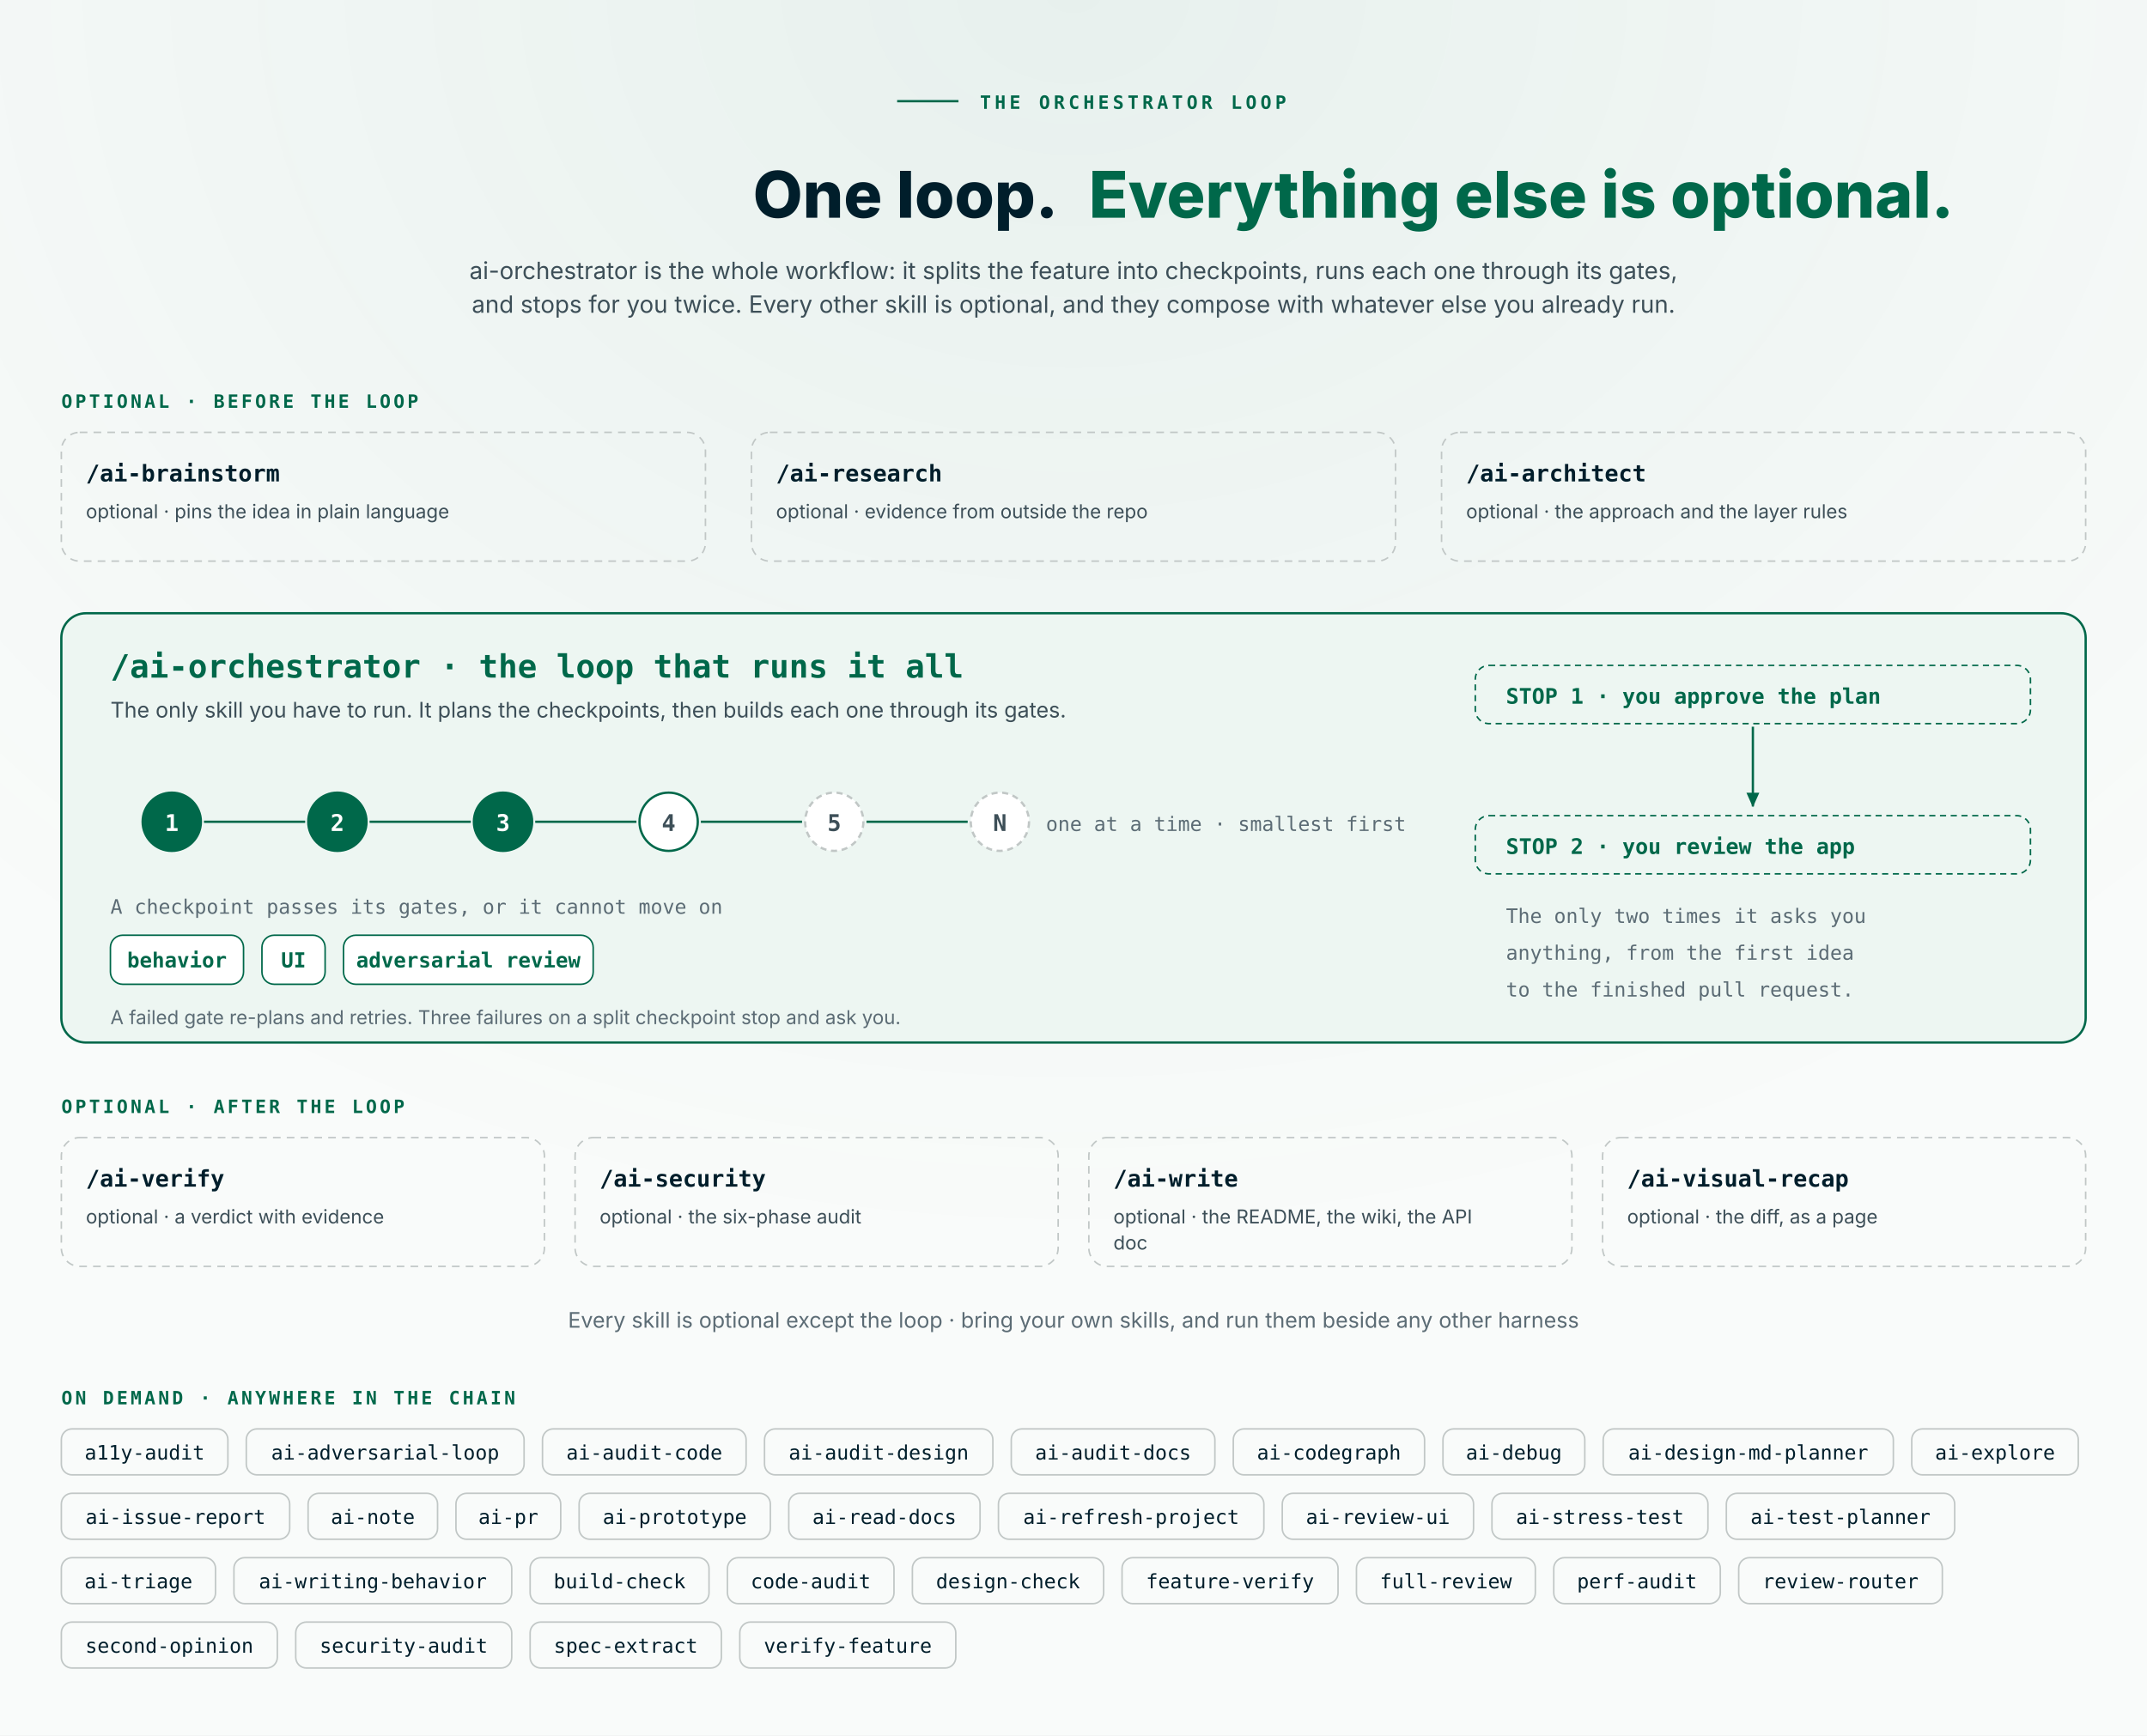
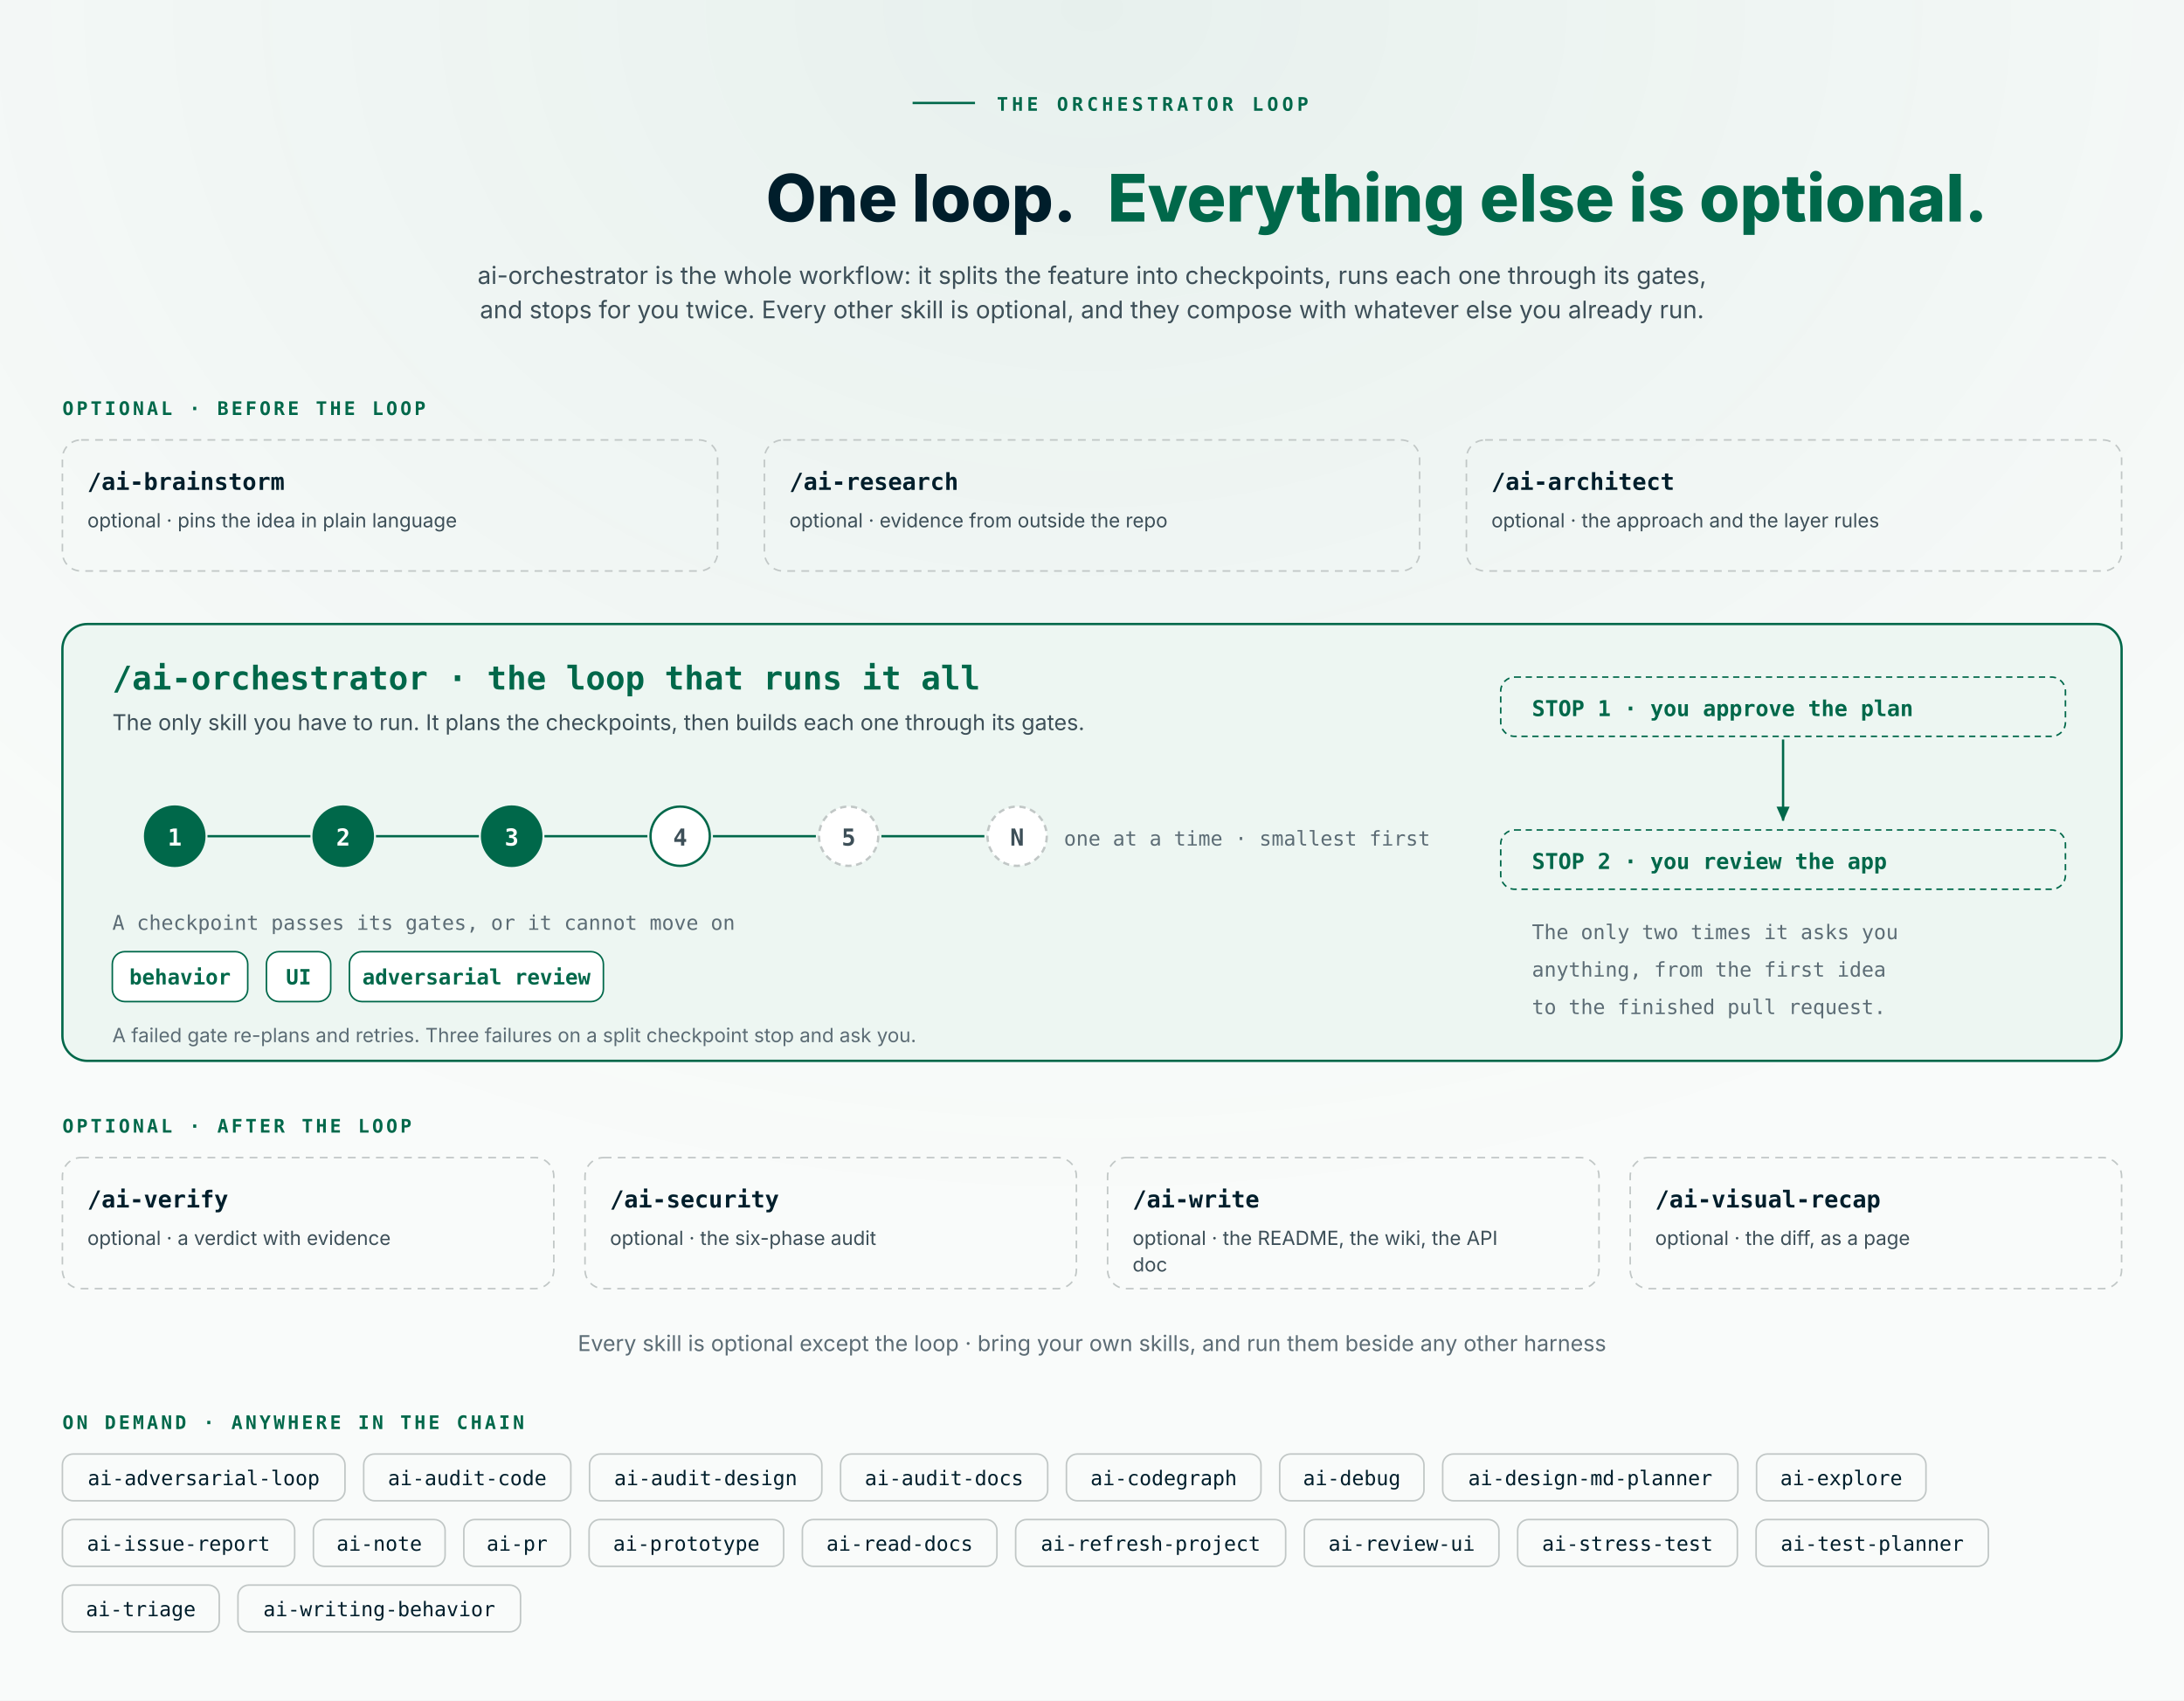
- <svg xmlns="http://www.w3.org/2000/svg" viewBox="0 0 1400 1132" width="1400" height="1132" role="img">
+ <svg xmlns="http://www.w3.org/2000/svg" viewBox="0 0 1400 1090" width="1400" height="1090" role="img">
  <defs>
    <marker id="head" viewBox="0 0 10 10" refX="8.5" refY="5" markerWidth="7" markerHeight="7" orient="auto-start-reverse">
      <path d="M 0 1 L 9 5 L 0 9 z" fill="#00684A" />
    </marker>
  </defs>
-   <rect width="1400" height="1132" fill="#F9FBFA" />
+   <rect width="1400" height="1090" fill="#F9FBFA" />
  <defs>
    <radialGradient id="tint" cx="50%" cy="0%" r="72%">
      <stop offset="0%" stop-color="#00684A" stop-opacity="0.07" />
      <stop offset="100%" stop-color="#00684A" stop-opacity="0" />
    </radialGradient>
  </defs>
-   <rect width="1400" height="1132" fill="url(#tint)" />
+   <rect width="1400" height="1090" fill="url(#tint)" />
  <path d="M 585 66 L 625 66" stroke="#00684A" stroke-width="1.5" />
  <text x="639" y="71" font-family="'JetBrains Mono','Fira Code','SF Mono',ui-monospace,monospace" font-size="12" fill="#00684A" font-weight="700" letter-spacing="2.4">THE ORCHESTRATOR LOOP</text>
  <text x="690" y="142" font-family="-apple-system,BlinkMacSystemFont,'Segoe UI',sans-serif" font-size="42" fill="#001E2B" font-weight="800" text-anchor="end">One loop.</text>
  <text x="710" y="142" font-family="-apple-system,BlinkMacSystemFont,'Segoe UI',sans-serif" font-size="42" fill="#00684A" font-weight="800" text-anchor="start">Everything else is optional.</text>
  <text x="700" y="182" font-family="-apple-system,BlinkMacSystemFont,'Segoe UI',sans-serif" font-size="15.5" fill="#3D4F58" text-anchor="middle">ai-orchestrator is the whole workflow: it splits the feature into checkpoints, runs each one through its gates,</text>
  <text x="700" y="204" font-family="-apple-system,BlinkMacSystemFont,'Segoe UI',sans-serif" font-size="15.5" fill="#3D4F58" text-anchor="middle">and stops for you twice. Every other skill is optional, and they compose with whatever else you already run.</text>
  <text x="40" y="266" font-family="'JetBrains Mono','Fira Code','SF Mono',ui-monospace,monospace" font-size="12" fill="#00684A" font-weight="700" letter-spacing="1.8">OPTIONAL · BEFORE THE LOOP</text>
  <rect x="40" y="282" width="420" height="84" rx="12" fill="none" stroke="#C1C7C6" stroke-dasharray="5 4" />
  <text x="56" y="314" font-family="'JetBrains Mono','Fira Code','SF Mono',ui-monospace,monospace" font-size="15" fill="#001E2B" font-weight="700">/ai-brainstorm</text>
  <text x="56" y="338" font-family="-apple-system,BlinkMacSystemFont,'Segoe UI',sans-serif" font-size="12.5" fill="#3D4F58">optional · pins the idea in plain language</text>
  <rect x="490" y="282" width="420" height="84" rx="12" fill="none" stroke="#C1C7C6" stroke-dasharray="5 4" />
  <text x="506" y="314" font-family="'JetBrains Mono','Fira Code','SF Mono',ui-monospace,monospace" font-size="15" fill="#001E2B" font-weight="700">/ai-research</text>
  <text x="506" y="338" font-family="-apple-system,BlinkMacSystemFont,'Segoe UI',sans-serif" font-size="12.5" fill="#3D4F58">optional · evidence from outside the repo</text>
  <rect x="940" y="282" width="420" height="84" rx="12" fill="none" stroke="#C1C7C6" stroke-dasharray="5 4" />
  <text x="956" y="314" font-family="'JetBrains Mono','Fira Code','SF Mono',ui-monospace,monospace" font-size="15" fill="#001E2B" font-weight="700">/ai-architect</text>
  <text x="956" y="338" font-family="-apple-system,BlinkMacSystemFont,'Segoe UI',sans-serif" font-size="12.5" fill="#3D4F58">optional · the approach and the layer rules</text>
  <rect x="40" y="400" width="1320" height="280" rx="16" fill="#EDF6F2" stroke="#00684A" stroke-width="1.5" />
  <text x="72" y="442" font-family="'JetBrains Mono','Fira Code','SF Mono',ui-monospace,monospace" font-size="21" fill="#00684A" font-weight="700">/ai-orchestrator · the loop that runs it all</text>
  <text x="72" y="468" font-family="-apple-system,BlinkMacSystemFont,'Segoe UI',sans-serif" font-size="14" fill="#3D4F58">The only skill you have to run. It plans the checkpoints, then builds each one through its gates.</text>
  <circle cx="112" cy="536" r="19" fill="#00684A" stroke="#00684A" stroke-width="1.5" />
  <text x="112" y="542" font-family="'JetBrains Mono','Fira Code','SF Mono',ui-monospace,monospace" font-size="15" fill="#FFFFFF" font-weight="700" text-anchor="middle">1</text>
  <path d="M 133 536 L 199 536" stroke="#00684A" stroke-width="1.5" />
  <circle cx="220" cy="536" r="19" fill="#00684A" stroke="#00684A" stroke-width="1.5" />
  <text x="220" y="542" font-family="'JetBrains Mono','Fira Code','SF Mono',ui-monospace,monospace" font-size="15" fill="#FFFFFF" font-weight="700" text-anchor="middle">2</text>
  <path d="M 241 536 L 307 536" stroke="#00684A" stroke-width="1.5" />
  <circle cx="328" cy="536" r="19" fill="#00684A" stroke="#00684A" stroke-width="1.5" />
  <text x="328" y="542" font-family="'JetBrains Mono','Fira Code','SF Mono',ui-monospace,monospace" font-size="15" fill="#FFFFFF" font-weight="700" text-anchor="middle">3</text>
  <path d="M 349 536 L 415 536" stroke="#00684A" stroke-width="1.5" />
  <circle cx="436" cy="536" r="19" fill="#FFFFFF" stroke="#00684A" stroke-width="1.5" />
  <text x="436" y="542" font-family="'JetBrains Mono','Fira Code','SF Mono',ui-monospace,monospace" font-size="15" fill="#3D4F58" font-weight="700" text-anchor="middle">4</text>
  <path d="M 457 536 L 523 536" stroke="#00684A" stroke-width="1.5" />
  <circle cx="544" cy="536" r="19" fill="#FFFFFF" stroke="#C1C7C6" stroke-width="1.5" stroke-dasharray="4 3" />
  <text x="544" y="542" font-family="'JetBrains Mono','Fira Code','SF Mono',ui-monospace,monospace" font-size="15" fill="#3D4F58" font-weight="700" text-anchor="middle">5</text>
  <path d="M 565 536 L 631 536" stroke="#00684A" stroke-width="1.5" />
  <circle cx="652" cy="536" r="19" fill="#FFFFFF" stroke="#C1C7C6" stroke-width="1.5" stroke-dasharray="4 3" />
  <text x="652" y="542" font-family="'JetBrains Mono','Fira Code','SF Mono',ui-monospace,monospace" font-size="15" fill="#3D4F58" font-weight="700" text-anchor="middle">N</text>
  <text x="682" y="542" font-family="'JetBrains Mono','Fira Code','SF Mono',ui-monospace,monospace" font-size="13" fill="#5C6C75">one at a time · smallest first</text>
  <text x="72" y="596" font-family="'JetBrains Mono','Fira Code','SF Mono',ui-monospace,monospace" font-size="13" fill="#5C6C75">A checkpoint passes its gates, or it cannot move on</text>
  <rect x="72" y="610" width="86.8" height="32" rx="8" fill="#FFFFFF" stroke="#00684A" />
  <text x="115.4" y="631" font-family="'JetBrains Mono','Fira Code','SF Mono',ui-monospace,monospace" font-size="13.5" fill="#00684A" font-weight="700" text-anchor="middle">behavior</text>
  <rect x="170.8" y="610" width="41.2" height="32" rx="8" fill="#FFFFFF" stroke="#00684A" />
  <text x="191.4" y="631" font-family="'JetBrains Mono','Fira Code','SF Mono',ui-monospace,monospace" font-size="13.5" fill="#00684A" font-weight="700" text-anchor="middle">UI</text>
  <rect x="224" y="610" width="162.8" height="32" rx="8" fill="#FFFFFF" stroke="#00684A" />
  <text x="305.4" y="631" font-family="'JetBrains Mono','Fira Code','SF Mono',ui-monospace,monospace" font-size="13.5" fill="#00684A" font-weight="700" text-anchor="middle">adversarial review</text>
  <text x="72" y="668" font-family="-apple-system,BlinkMacSystemFont,'Segoe UI',sans-serif" font-size="12.5" fill="#5C6C75">A failed gate re-plans and retries. Three failures on a split checkpoint stop and ask you.</text>
  <rect x="962" y="434" width="362" height="38" rx="9" fill="none" stroke="#00684A" stroke-dasharray="4 3" />
  <text x="982" y="459" font-family="'JetBrains Mono','Fira Code','SF Mono',ui-monospace,monospace" font-size="14" fill="#00684A" font-weight="700">STOP 1 · you approve the plan</text>
  <path d="M 1143 474 L 1143 526" fill="none" stroke="#00684A" stroke-width="1.5" marker-end="url(#head)" />
  <rect x="962" y="532" width="362" height="38" rx="9" fill="none" stroke="#00684A" stroke-dasharray="4 3" />
  <text x="982" y="557" font-family="'JetBrains Mono','Fira Code','SF Mono',ui-monospace,monospace" font-size="14" fill="#00684A" font-weight="700">STOP 2 · you review the app</text>
  <text x="982" y="602" font-family="'JetBrains Mono','Fira Code','SF Mono',ui-monospace,monospace" font-size="13" fill="#5C6C75">The only two times it asks you</text>
  <text x="982" y="626" font-family="'JetBrains Mono','Fira Code','SF Mono',ui-monospace,monospace" font-size="13" fill="#5C6C75">anything, from the first idea</text>
  <text x="982" y="650" font-family="'JetBrains Mono','Fira Code','SF Mono',ui-monospace,monospace" font-size="13" fill="#5C6C75">to the finished pull request.</text>
  <text x="40" y="726" font-family="'JetBrains Mono','Fira Code','SF Mono',ui-monospace,monospace" font-size="12" fill="#00684A" font-weight="700" letter-spacing="1.8">OPTIONAL · AFTER THE LOOP</text>
  <rect x="40" y="742" width="315" height="84" rx="12" fill="none" stroke="#C1C7C6" stroke-dasharray="5 4" />
  <text x="56" y="774" font-family="'JetBrains Mono','Fira Code','SF Mono',ui-monospace,monospace" font-size="15" fill="#001E2B" font-weight="700">/ai-verify</text>
  <text x="56" y="798" font-family="-apple-system,BlinkMacSystemFont,'Segoe UI',sans-serif" font-size="12.5" fill="#3D4F58">optional · a verdict with evidence</text>
  <rect x="375" y="742" width="315" height="84" rx="12" fill="none" stroke="#C1C7C6" stroke-dasharray="5 4" />
  <text x="391" y="774" font-family="'JetBrains Mono','Fira Code','SF Mono',ui-monospace,monospace" font-size="15" fill="#001E2B" font-weight="700">/ai-security</text>
  <text x="391" y="798" font-family="-apple-system,BlinkMacSystemFont,'Segoe UI',sans-serif" font-size="12.5" fill="#3D4F58">optional · the six-phase audit</text>
  <rect x="710" y="742" width="315" height="84" rx="12" fill="none" stroke="#C1C7C6" stroke-dasharray="5 4" />
  <text x="726" y="774" font-family="'JetBrains Mono','Fira Code','SF Mono',ui-monospace,monospace" font-size="15" fill="#001E2B" font-weight="700">/ai-write</text>
  <text x="726" y="798" font-family="-apple-system,BlinkMacSystemFont,'Segoe UI',sans-serif" font-size="12.5" fill="#3D4F58">optional · the README, the wiki, the API</text>
  <text x="726" y="815" font-family="-apple-system,BlinkMacSystemFont,'Segoe UI',sans-serif" font-size="12.5" fill="#3D4F58">doc</text>
  <rect x="1045" y="742" width="315" height="84" rx="12" fill="none" stroke="#C1C7C6" stroke-dasharray="5 4" />
  <text x="1061" y="774" font-family="'JetBrains Mono','Fira Code','SF Mono',ui-monospace,monospace" font-size="15" fill="#001E2B" font-weight="700">/ai-visual-recap</text>
  <text x="1061" y="798" font-family="-apple-system,BlinkMacSystemFont,'Segoe UI',sans-serif" font-size="12.5" fill="#3D4F58">optional · the diff, as a page</text>
  <text x="700" y="866" font-family="-apple-system,BlinkMacSystemFont,'Segoe UI',sans-serif" font-size="14" fill="#5C6C75" text-anchor="middle">Every skill is optional except the loop · bring your own skills, and run them beside any other harness</text>
  <text x="40" y="916" font-family="'JetBrains Mono','Fira Code','SF Mono',ui-monospace,monospace" font-size="12" fill="#00684A" font-weight="700" letter-spacing="1.8">ON DEMAND · ANYWHERE IN THE CHAIN</text>
-   <rect x="40" y="932" width="108.6" height="30" rx="7" fill="#F9FBFA" stroke="#C1C7C6" />
-   <text x="94.3" y="952" font-family="'JetBrains Mono','Fira Code','SF Mono',ui-monospace,monospace" font-size="13" fill="#001E2B" text-anchor="middle">a11y-audit</text>
-   <rect x="160.6" y="932" width="181.14" height="30" rx="7" fill="#F9FBFA" stroke="#C1C7C6" />
-   <text x="251.17" y="952" font-family="'JetBrains Mono','Fira Code','SF Mono',ui-monospace,monospace" font-size="13" fill="#001E2B" text-anchor="middle">ai-adversarial-loop</text>
-   <rect x="353.74" y="932" width="132.78" height="30" rx="7" fill="#F9FBFA" stroke="#C1C7C6" />
-   <text x="420.13" y="952" font-family="'JetBrains Mono','Fira Code','SF Mono',ui-monospace,monospace" font-size="13" fill="#001E2B" text-anchor="middle">ai-audit-code</text>
-   <rect x="498.52" y="932" width="148.9" height="30" rx="7" fill="#F9FBFA" stroke="#C1C7C6" />
-   <text x="572.97" y="952" font-family="'JetBrains Mono','Fira Code','SF Mono',ui-monospace,monospace" font-size="13" fill="#001E2B" text-anchor="middle">ai-audit-design</text>
-   <rect x="659.42" y="932" width="132.78" height="30" rx="7" fill="#F9FBFA" stroke="#C1C7C6" />
-   <text x="725.81" y="952" font-family="'JetBrains Mono','Fira Code','SF Mono',ui-monospace,monospace" font-size="13" fill="#001E2B" text-anchor="middle">ai-audit-docs</text>
-   <rect x="804.2" y="932" width="124.72" height="30" rx="7" fill="#F9FBFA" stroke="#C1C7C6" />
-   <text x="866.56" y="952" font-family="'JetBrains Mono','Fira Code','SF Mono',ui-monospace,monospace" font-size="13" fill="#001E2B" text-anchor="middle">ai-codegraph</text>
-   <rect x="940.92" y="932" width="92.48" height="30" rx="7" fill="#F9FBFA" stroke="#C1C7C6" />
-   <text x="987.16" y="952" font-family="'JetBrains Mono','Fira Code','SF Mono',ui-monospace,monospace" font-size="13" fill="#001E2B" text-anchor="middle">ai-debug</text>
-   <rect x="1045.4" y="932" width="189.2" height="30" rx="7" fill="#F9FBFA" stroke="#C1C7C6" />
-   <text x="1140" y="952" font-family="'JetBrains Mono','Fira Code','SF Mono',ui-monospace,monospace" font-size="13" fill="#001E2B" text-anchor="middle">ai-design-md-planner</text>
-   <rect x="1246.6" y="932" width="108.6" height="30" rx="7" fill="#F9FBFA" stroke="#C1C7C6" />
-   <text x="1300.9" y="952" font-family="'JetBrains Mono','Fira Code','SF Mono',ui-monospace,monospace" font-size="13" fill="#001E2B" text-anchor="middle">ai-explore</text>
+   <rect x="40" y="932" width="181.14" height="30" rx="7" fill="#F9FBFA" stroke="#C1C7C6" />
+   <text x="130.57" y="952" font-family="'JetBrains Mono','Fira Code','SF Mono',ui-monospace,monospace" font-size="13" fill="#001E2B" text-anchor="middle">ai-adversarial-loop</text>
+   <rect x="233.14" y="932" width="132.78" height="30" rx="7" fill="#F9FBFA" stroke="#C1C7C6" />
+   <text x="299.53" y="952" font-family="'JetBrains Mono','Fira Code','SF Mono',ui-monospace,monospace" font-size="13" fill="#001E2B" text-anchor="middle">ai-audit-code</text>
+   <rect x="377.92" y="932" width="148.9" height="30" rx="7" fill="#F9FBFA" stroke="#C1C7C6" />
+   <text x="452.37" y="952" font-family="'JetBrains Mono','Fira Code','SF Mono',ui-monospace,monospace" font-size="13" fill="#001E2B" text-anchor="middle">ai-audit-design</text>
+   <rect x="538.82" y="932" width="132.78" height="30" rx="7" fill="#F9FBFA" stroke="#C1C7C6" />
+   <text x="605.21" y="952" font-family="'JetBrains Mono','Fira Code','SF Mono',ui-monospace,monospace" font-size="13" fill="#001E2B" text-anchor="middle">ai-audit-docs</text>
+   <rect x="683.6" y="932" width="124.72" height="30" rx="7" fill="#F9FBFA" stroke="#C1C7C6" />
+   <text x="745.96" y="952" font-family="'JetBrains Mono','Fira Code','SF Mono',ui-monospace,monospace" font-size="13" fill="#001E2B" text-anchor="middle">ai-codegraph</text>
+   <rect x="820.32" y="932" width="92.48" height="30" rx="7" fill="#F9FBFA" stroke="#C1C7C6" />
+   <text x="866.56" y="952" font-family="'JetBrains Mono','Fira Code','SF Mono',ui-monospace,monospace" font-size="13" fill="#001E2B" text-anchor="middle">ai-debug</text>
+   <rect x="924.8" y="932" width="189.2" height="30" rx="7" fill="#F9FBFA" stroke="#C1C7C6" />
+   <text x="1019.4" y="952" font-family="'JetBrains Mono','Fira Code','SF Mono',ui-monospace,monospace" font-size="13" fill="#001E2B" text-anchor="middle">ai-design-md-planner</text>
+   <rect x="1126" y="932" width="108.6" height="30" rx="7" fill="#F9FBFA" stroke="#C1C7C6" />
+   <text x="1180.3" y="952" font-family="'JetBrains Mono','Fira Code','SF Mono',ui-monospace,monospace" font-size="13" fill="#001E2B" text-anchor="middle">ai-explore</text>
  <rect x="40" y="974" width="148.9" height="30" rx="7" fill="#F9FBFA" stroke="#C1C7C6" />
  <text x="114.45" y="994" font-family="'JetBrains Mono','Fira Code','SF Mono',ui-monospace,monospace" font-size="13" fill="#001E2B" text-anchor="middle">ai-issue-report</text>
  <rect x="200.9" y="974" width="84.42" height="30" rx="7" fill="#F9FBFA" stroke="#C1C7C6" />
  <text x="243.11" y="994" font-family="'JetBrains Mono','Fira Code','SF Mono',ui-monospace,monospace" font-size="13" fill="#001E2B" text-anchor="middle">ai-note</text>
  <rect x="297.32" y="974" width="68.3" height="30" rx="7" fill="#F9FBFA" stroke="#C1C7C6" />
  <text x="331.47" y="994" font-family="'JetBrains Mono','Fira Code','SF Mono',ui-monospace,monospace" font-size="13" fill="#001E2B" text-anchor="middle">ai-pr</text>
  <rect x="377.62" y="974" width="124.72" height="30" rx="7" fill="#F9FBFA" stroke="#C1C7C6" />
  <text x="439.98" y="994" font-family="'JetBrains Mono','Fira Code','SF Mono',ui-monospace,monospace" font-size="13" fill="#001E2B" text-anchor="middle">ai-prototype</text>
  <rect x="514.34" y="974" width="124.72" height="30" rx="7" fill="#F9FBFA" stroke="#C1C7C6" />
  <text x="576.7" y="994" font-family="'JetBrains Mono','Fira Code','SF Mono',ui-monospace,monospace" font-size="13" fill="#001E2B" text-anchor="middle">ai-read-docs</text>
  <rect x="651.06" y="974" width="173.08" height="30" rx="7" fill="#F9FBFA" stroke="#C1C7C6" />
  <text x="737.6" y="994" font-family="'JetBrains Mono','Fira Code','SF Mono',ui-monospace,monospace" font-size="13" fill="#001E2B" text-anchor="middle">ai-refresh-project</text>
  <rect x="836.14" y="974" width="124.72" height="30" rx="7" fill="#F9FBFA" stroke="#C1C7C6" />
  <text x="898.5" y="994" font-family="'JetBrains Mono','Fira Code','SF Mono',ui-monospace,monospace" font-size="13" fill="#001E2B" text-anchor="middle">ai-review-ui</text>
  <rect x="972.86" y="974" width="140.84" height="30" rx="7" fill="#F9FBFA" stroke="#C1C7C6" />
  <text x="1043.28" y="994" font-family="'JetBrains Mono','Fira Code','SF Mono',ui-monospace,monospace" font-size="13" fill="#001E2B" text-anchor="middle">ai-stress-test</text>
  <rect x="1125.7" y="974" width="148.9" height="30" rx="7" fill="#F9FBFA" stroke="#C1C7C6" />
  <text x="1200.15" y="994" font-family="'JetBrains Mono','Fira Code','SF Mono',ui-monospace,monospace" font-size="13" fill="#001E2B" text-anchor="middle">ai-test-planner</text>
  <rect x="40" y="1016" width="100.54" height="30" rx="7" fill="#F9FBFA" stroke="#C1C7C6" />
  <text x="90.27" y="1036" font-family="'JetBrains Mono','Fira Code','SF Mono',ui-monospace,monospace" font-size="13" fill="#001E2B" text-anchor="middle">ai-triage</text>
  <rect x="152.54" y="1016" width="181.14" height="30" rx="7" fill="#F9FBFA" stroke="#C1C7C6" />
  <text x="243.11" y="1036" font-family="'JetBrains Mono','Fira Code','SF Mono',ui-monospace,monospace" font-size="13" fill="#001E2B" text-anchor="middle">ai-writing-behavior</text>
-   <rect x="345.68" y="1016" width="116.66" height="30" rx="7" fill="#F9FBFA" stroke="#C1C7C6" />
-   <text x="404.01" y="1036" font-family="'JetBrains Mono','Fira Code','SF Mono',ui-monospace,monospace" font-size="13" fill="#001E2B" text-anchor="middle">build-check</text>
-   <rect x="474.34" y="1016" width="108.6" height="30" rx="7" fill="#F9FBFA" stroke="#C1C7C6" />
-   <text x="528.64" y="1036" font-family="'JetBrains Mono','Fira Code','SF Mono',ui-monospace,monospace" font-size="13" fill="#001E2B" text-anchor="middle">code-audit</text>
-   <rect x="594.94" y="1016" width="124.72" height="30" rx="7" fill="#F9FBFA" stroke="#C1C7C6" />
-   <text x="657.3" y="1036" font-family="'JetBrains Mono','Fira Code','SF Mono',ui-monospace,monospace" font-size="13" fill="#001E2B" text-anchor="middle">design-check</text>
-   <rect x="731.66" y="1016" width="140.84" height="30" rx="7" fill="#F9FBFA" stroke="#C1C7C6" />
-   <text x="802.08" y="1036" font-family="'JetBrains Mono','Fira Code','SF Mono',ui-monospace,monospace" font-size="13" fill="#001E2B" text-anchor="middle">feature-verify</text>
-   <rect x="884.5" y="1016" width="116.66" height="30" rx="7" fill="#F9FBFA" stroke="#C1C7C6" />
-   <text x="942.83" y="1036" font-family="'JetBrains Mono','Fira Code','SF Mono',ui-monospace,monospace" font-size="13" fill="#001E2B" text-anchor="middle">full-review</text>
-   <rect x="1013.16" y="1016" width="108.6" height="30" rx="7" fill="#F9FBFA" stroke="#C1C7C6" />
-   <text x="1067.46" y="1036" font-family="'JetBrains Mono','Fira Code','SF Mono',ui-monospace,monospace" font-size="13" fill="#001E2B" text-anchor="middle">perf-audit</text>
-   <rect x="1133.76" y="1016" width="132.78" height="30" rx="7" fill="#F9FBFA" stroke="#C1C7C6" />
-   <text x="1200.15" y="1036" font-family="'JetBrains Mono','Fira Code','SF Mono',ui-monospace,monospace" font-size="13" fill="#001E2B" text-anchor="middle">review-router</text>
-   <rect x="40" y="1058" width="140.84" height="30" rx="7" fill="#F9FBFA" stroke="#C1C7C6" />
-   <text x="110.42" y="1078" font-family="'JetBrains Mono','Fira Code','SF Mono',ui-monospace,monospace" font-size="13" fill="#001E2B" text-anchor="middle">second-opinion</text>
-   <rect x="192.84" y="1058" width="140.84" height="30" rx="7" fill="#F9FBFA" stroke="#C1C7C6" />
-   <text x="263.26" y="1078" font-family="'JetBrains Mono','Fira Code','SF Mono',ui-monospace,monospace" font-size="13" fill="#001E2B" text-anchor="middle">security-audit</text>
-   <rect x="345.68" y="1058" width="124.72" height="30" rx="7" fill="#F9FBFA" stroke="#C1C7C6" />
-   <text x="408.04" y="1078" font-family="'JetBrains Mono','Fira Code','SF Mono',ui-monospace,monospace" font-size="13" fill="#001E2B" text-anchor="middle">spec-extract</text>
-   <rect x="482.4" y="1058" width="140.84" height="30" rx="7" fill="#F9FBFA" stroke="#C1C7C6" />
-   <text x="552.82" y="1078" font-family="'JetBrains Mono','Fira Code','SF Mono',ui-monospace,monospace" font-size="13" fill="#001E2B" text-anchor="middle">verify-feature</text>
</svg>
